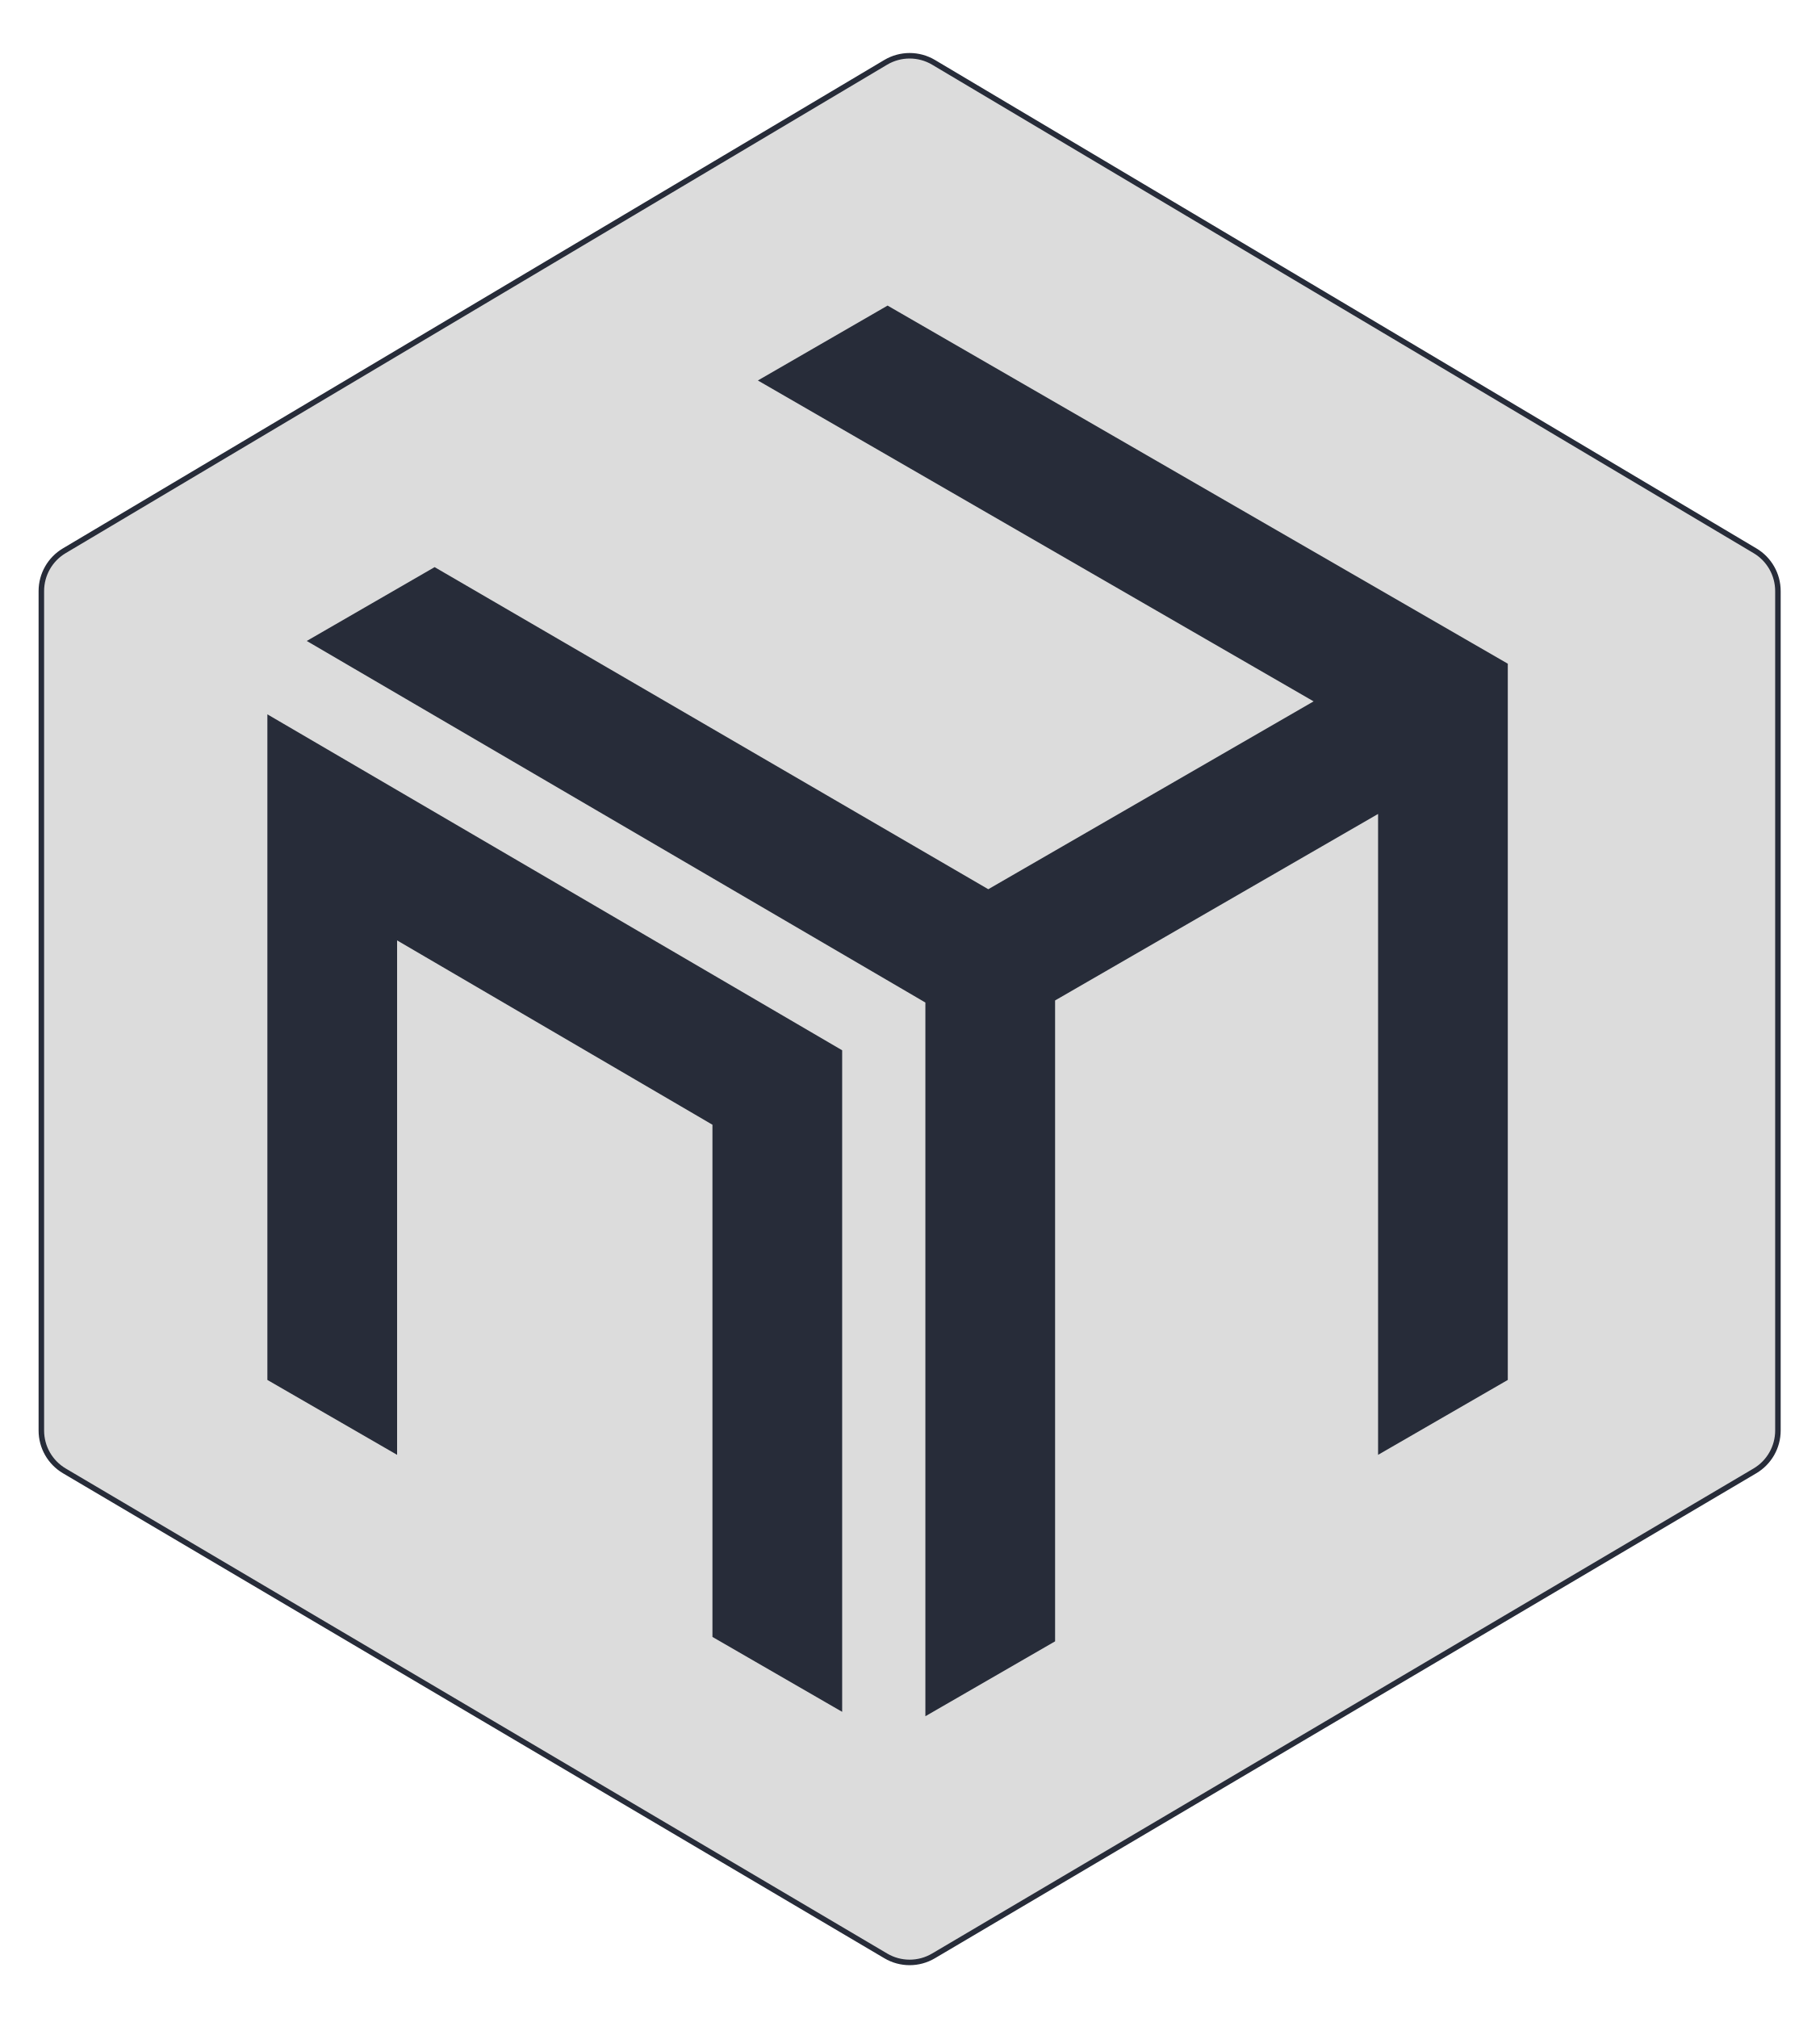
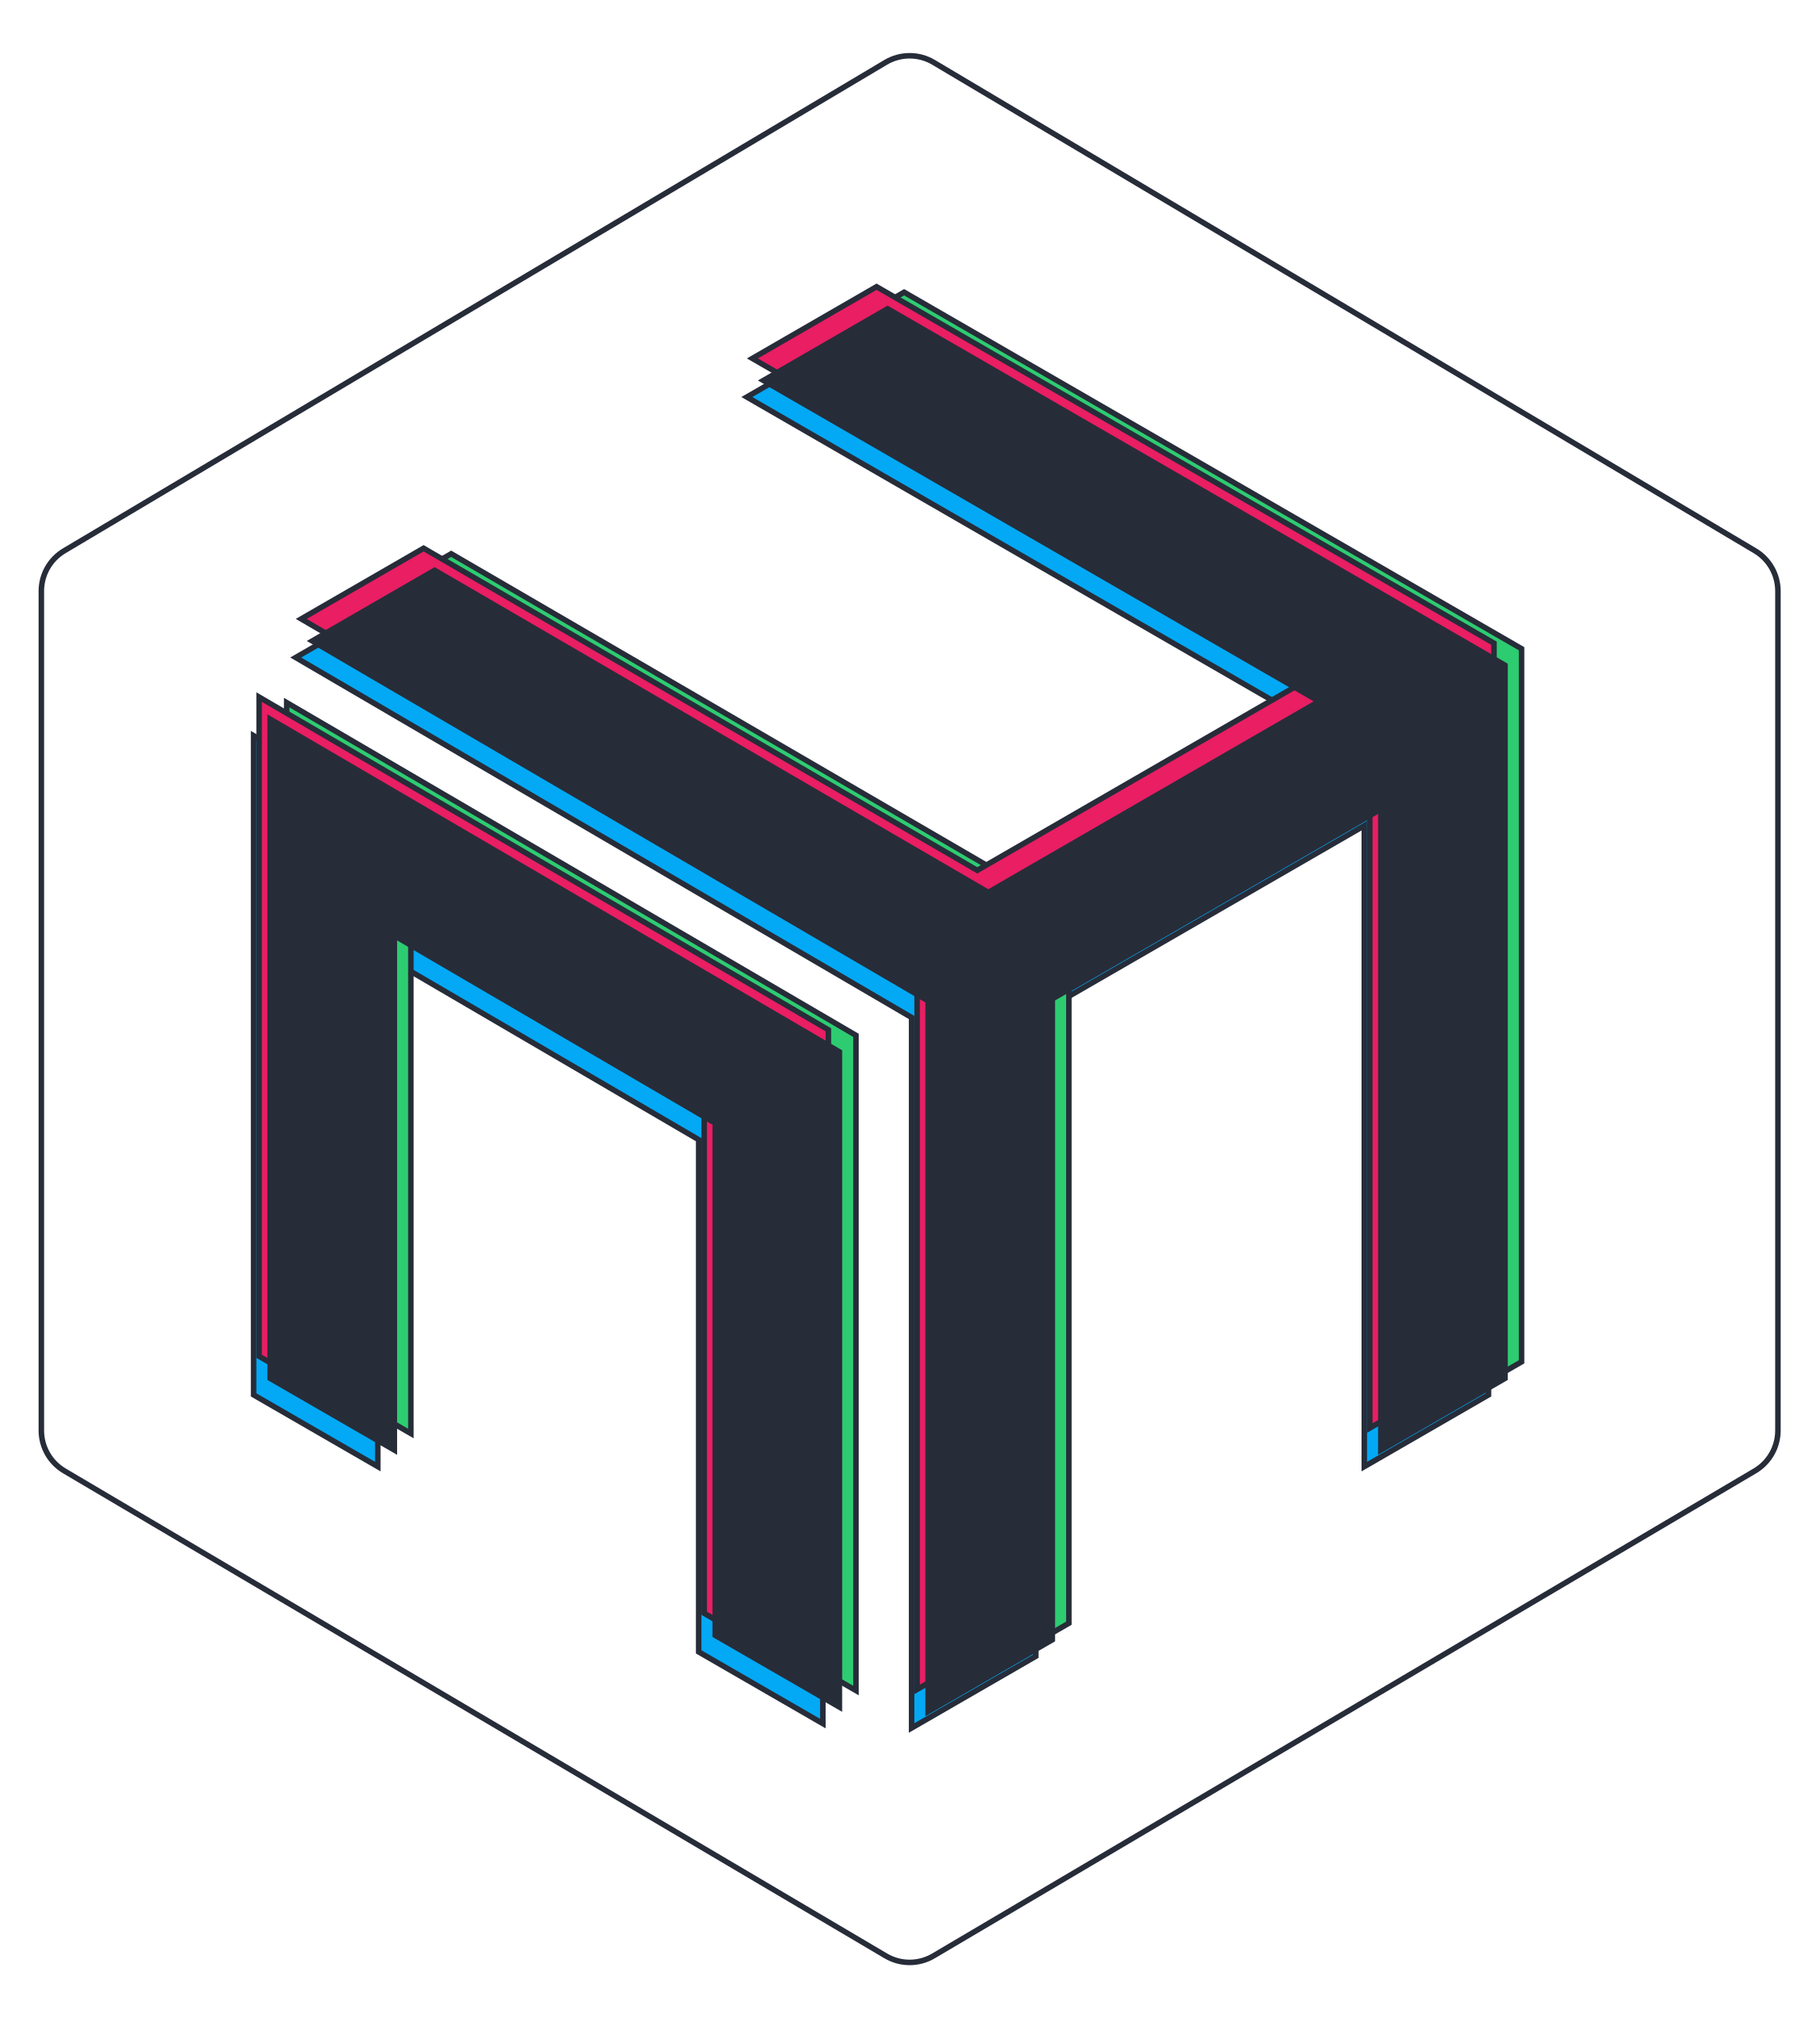
- <svg xmlns="http://www.w3.org/2000/svg" id="rotate" width="8rem" height="8rem" viewBox="0 0 330 366" fill="#dcdcdc" stroke="#272C39">
+ <svg xmlns="http://www.w3.org/2000/svg" id="rotate" width="5rem" height="10rem" viewBox="0 0 330 366" fill="none" stroke="#272C39">
  <path d="M169.344 11.308L318.344 99.893C320.921 101.425 322.5 104.201 322.5 107.199V259.453C322.5 262.461 320.911 265.244 318.321 266.773L169.321 354.739C166.655 356.313 163.345 356.313 160.679 354.739L11.679 266.773C9.089 265.244 7.5 262.461 7.5 259.453V107.199C7.5 104.201 9.079 101.425 11.656 99.893L160.656 11.308C163.333 9.716 166.667 9.716 169.344 11.308Z" strokeWidth="15" strokeLinejoin="round" />
+   <path fillRule="evenodd" clipRule="evenodd" d="M158 59L270 123.661V252.987L247.471 265.995V149.757L187.884 184.16V300.397L165.356 313.403V184.54L53.64 119.251L75.837 106.436L176.264 164.853L236.276 130.205L135.471 72.007L158 59Z" fill="#03A9F4" />
+   <path fillRule="evenodd" clipRule="evenodd" d="M149.261 312.605L126.732 299.599C126.732 268.632 126.732 237.668 126.732 206.703L68.531 172.688C68.531 203.791 68.531 234.892 68.531 265.995L46 252.987V133.428L149.261 193.775V312.605Z" fill="#03A9F4" />
+   <path fillRule="evenodd" clipRule="evenodd" d="M164 53L276 117.661V246.987L253.471 259.995V143.757L193.884 178.16V294.397L171.356 307.403V178.54L59.64 113.251L81.837 100.436L182.264 158.853L242.276 124.205L141.471 66.007L164 53Z" fill="#2ECC71" />
+   <path fillRule="evenodd" clipRule="evenodd" d="M155.261 306.605L132.732 293.599C132.732 262.632 132.732 231.668 132.732 200.703L74.531 166.688C74.531 197.791 74.531 228.892 74.531 259.995L52 246.987V127.428L155.261 187.775V306.605Z" fill="#2ECC71" />
+   <path fillRule="evenodd" clipRule="evenodd" d="M159 52L271 116.661V245.987L248.471 258.995V142.757L188.884 177.16V293.397L166.356 306.403V177.54L54.64 112.251L76.837 99.436L177.264 157.853L237.276 123.205L136.471 65.007L159 52Z" fill="#E91E63" />
+   <path fillRule="evenodd" clipRule="evenodd" d="M150.261 305.605L127.732 292.599C127.732 261.632 127.732 230.668 127.732 199.703L69.531 165.688C69.531 196.791 69.531 227.892 69.531 258.995L47 245.987V126.428L150.261 186.775V305.605Z" fill="#E91E63" />
  <path fillRule="evenodd" clipRule="evenodd" d="M161 56L273 120.661V249.987L250.471 262.995V146.757L190.884 181.16V297.397L168.356 310.403V181.54L56.64 116.251L78.837 103.436L179.264 161.853L239.276 127.205L138.471 69.007L161 56Z" fill="#272C39" />
  <path fillRule="evenodd" clipRule="evenodd" d="M152.261 309.605L129.732 296.599C129.732 265.632 129.732 234.668 129.732 203.703L71.531 169.688C71.531 200.791 71.531 231.892 71.531 262.995L49 249.987V130.428L152.261 190.775V309.605Z" fill="#272C39" />
</svg>
